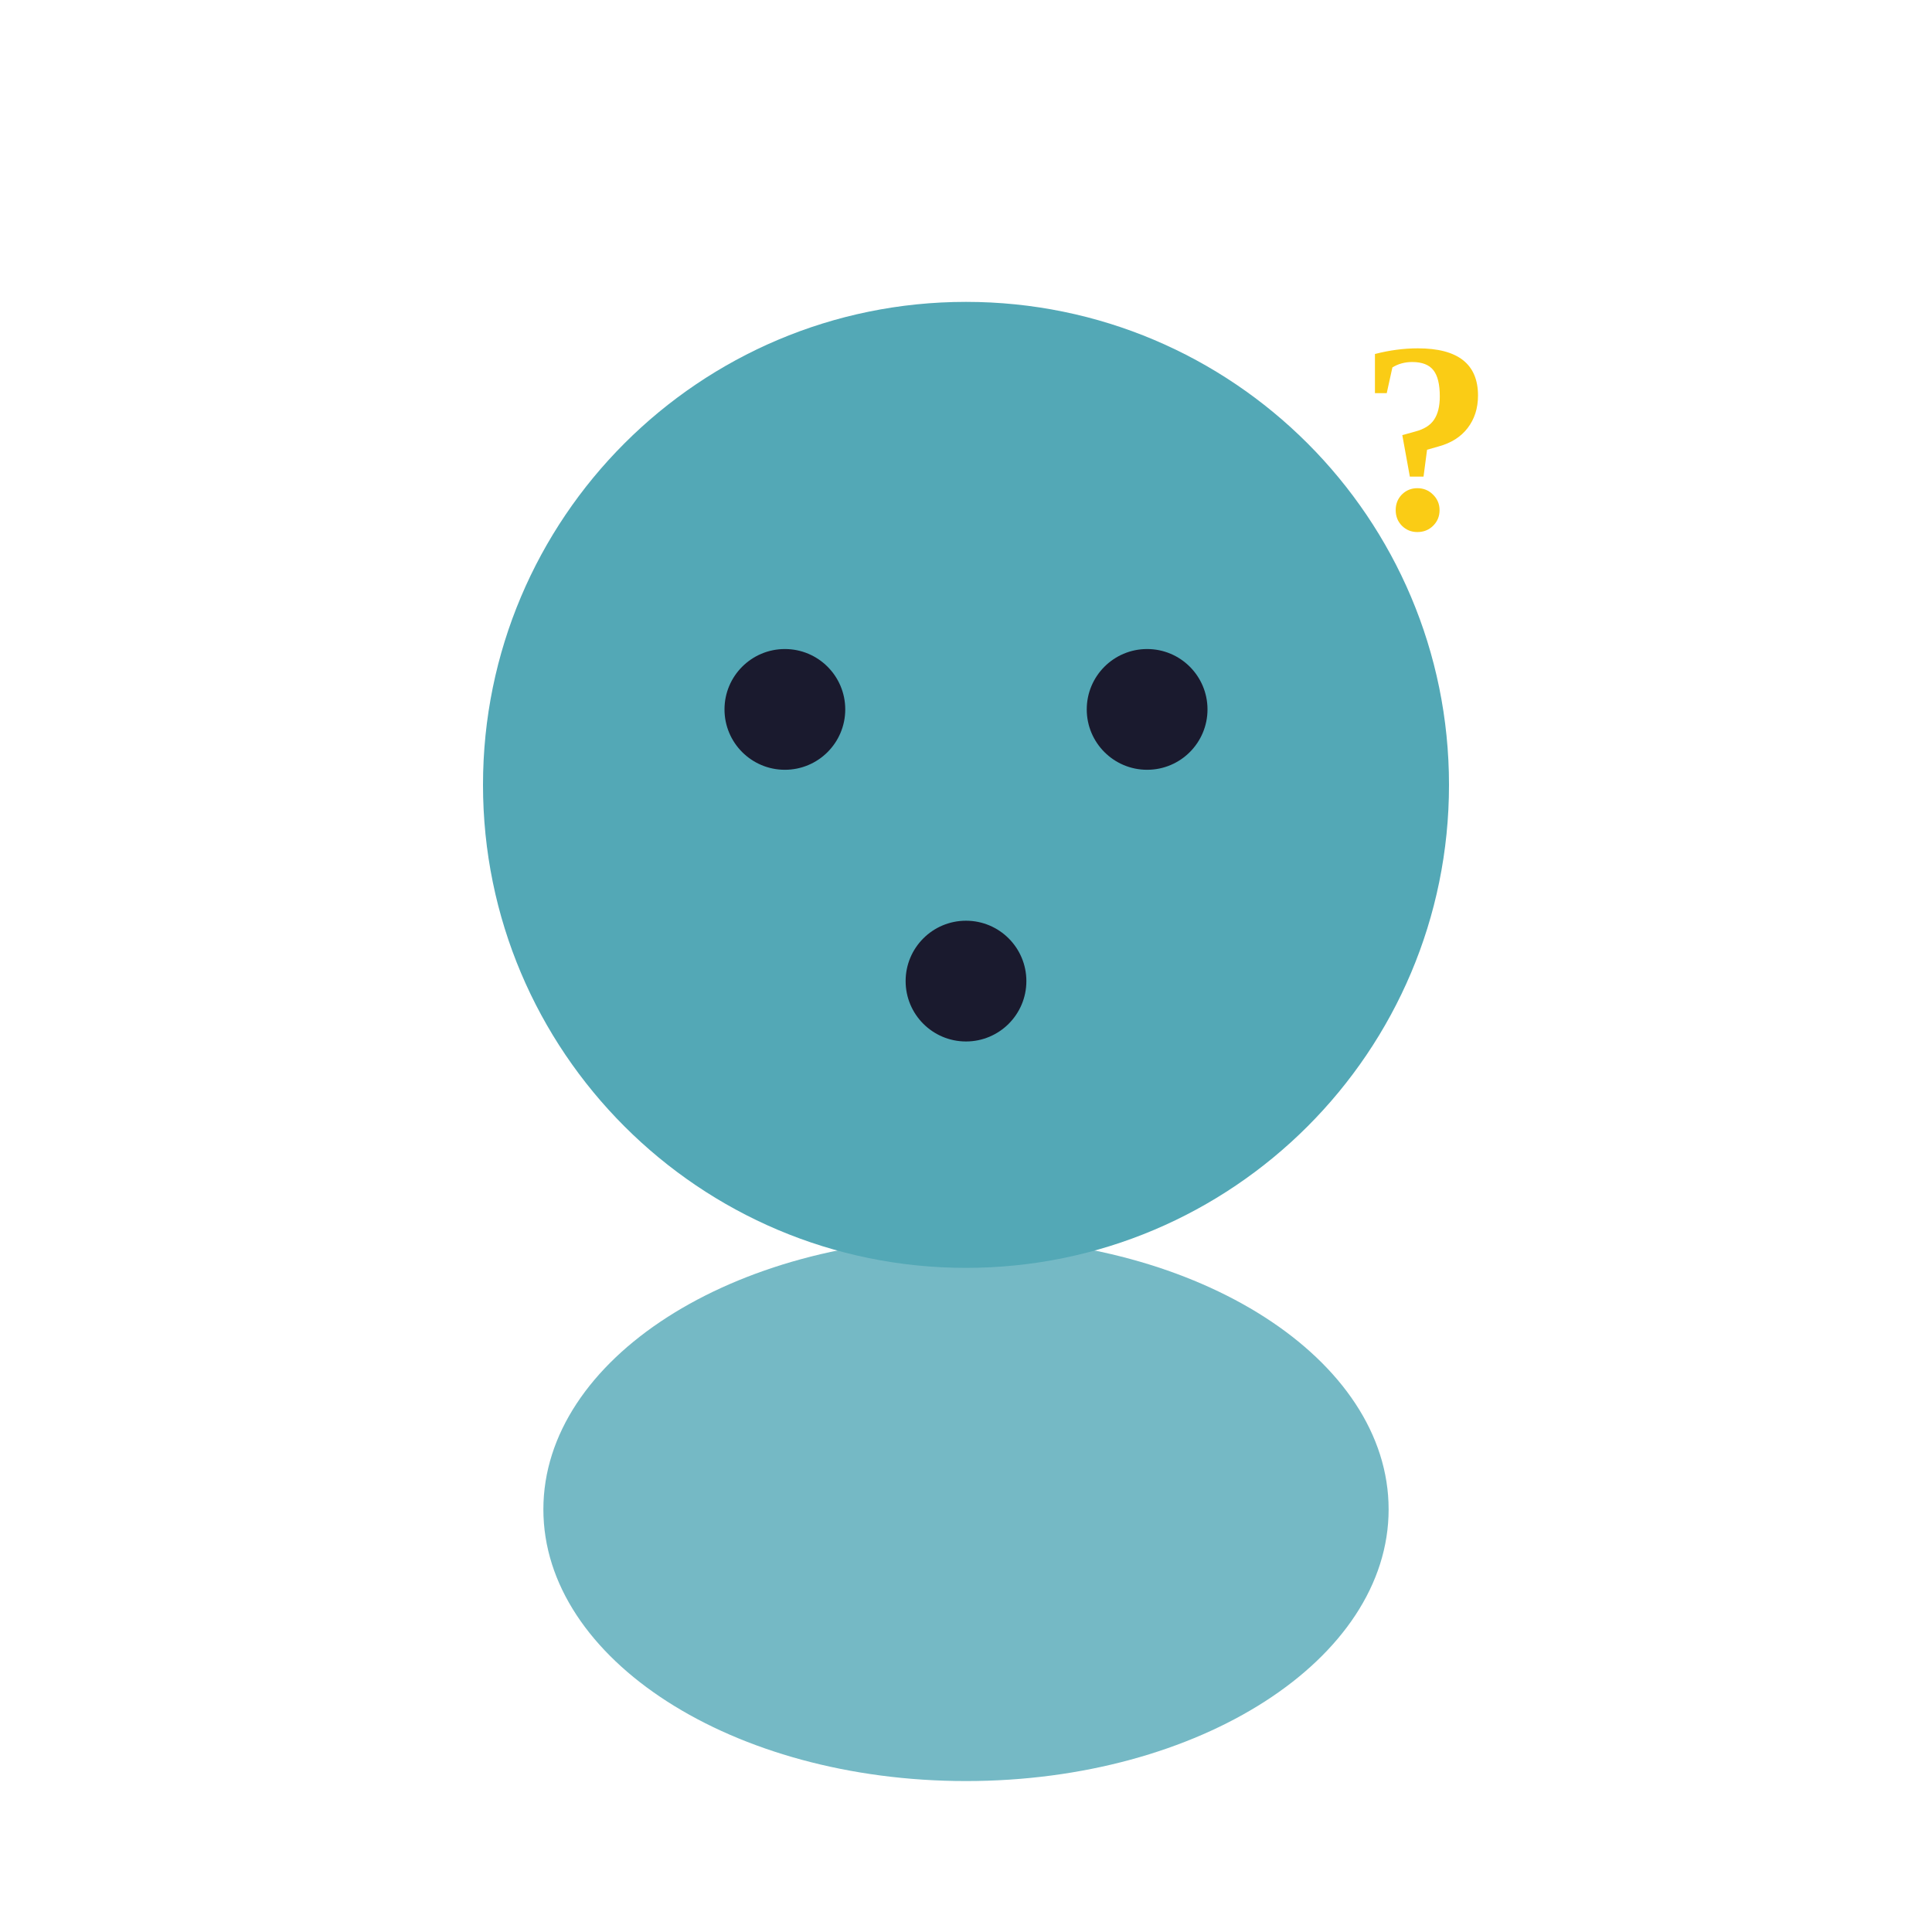
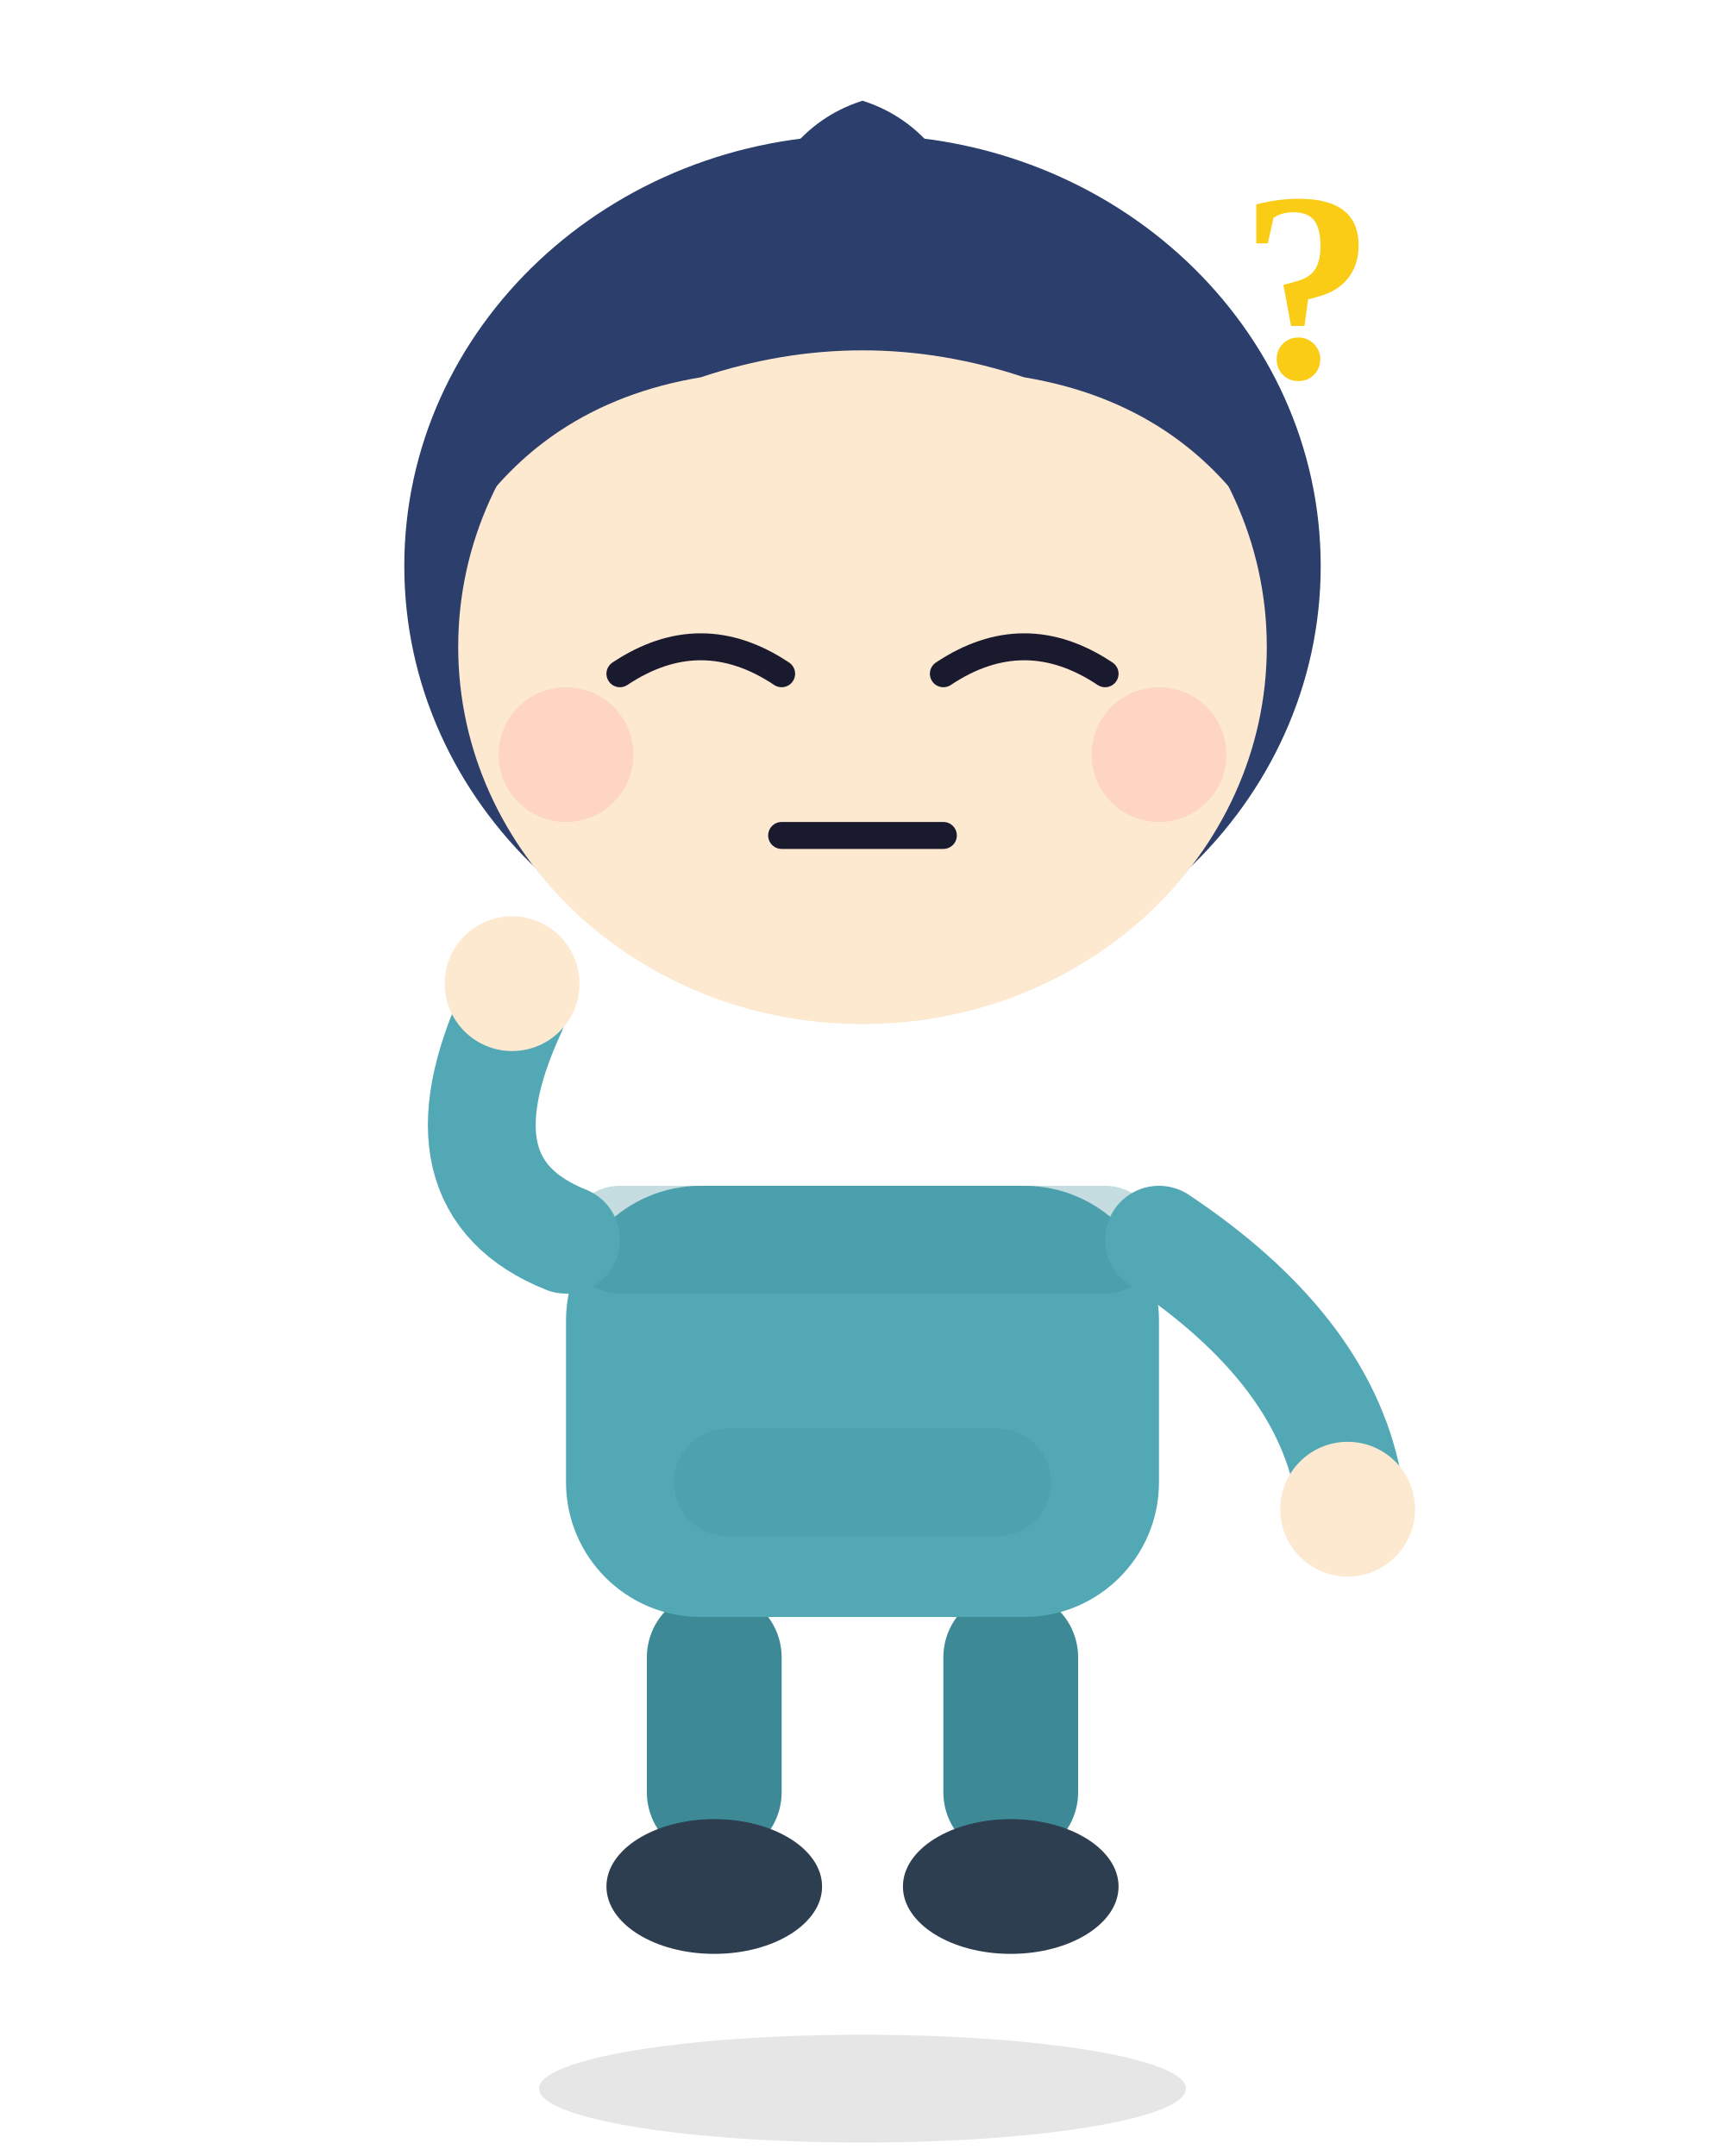
- <svg xmlns="http://www.w3.org/2000/svg" viewBox="0 0 128 128" width="128" height="128">
-   <rect width="128" height="128" fill="none" rx="8" />
-   <ellipse cx="64" cy="100" rx="28" ry="18" fill="#53a8b6" opacity="0.8" />
-   <circle cx="64" cy="52" r="32" fill="#53a8b6" />
-   <circle cx="52" cy="47" r="4" fill="#1a1a2e" />
-   <circle cx="76" cy="47" r="4" fill="#1a1a2e" />
-   <circle cx="64" cy="65" r="4" fill="#1a1a2e" />
-   <text x="90" y="35" font-size="18" fill="#facc15" font-weight="bold">?</text>
+ <svg xmlns="http://www.w3.org/2000/svg" viewBox="0 0 128 160" width="128" height="160">
+   <g transform="translate(0,0)">
+     <ellipse cx="64" cy="155" rx="24" ry="4" fill="#000" opacity="0.1" />
+     <g>
+       <rect x="48" y="118" width="10" height="20" rx="5" fill="#3d8a96" />
+       <ellipse cx="53" cy="140" rx="8" ry="5" fill="#2c3e50" />
+       <rect x="70" y="118" width="10" height="20" rx="5" fill="#3d8a96" />
+       <ellipse cx="75" cy="140" rx="8" ry="5" fill="#2c3e50" />
+     </g>
+     <g transform="rotate(0, 64, 100)">
+       <rect x="42" y="88" width="44" height="32" rx="10" fill="#53a8b6" />
+       <rect x="42" y="88" width="44" height="8" rx="4" fill="#3d8a96" opacity="0.3" />
+       <rect x="50" y="106" width="28" height="8" rx="4" fill="#3d8a96" opacity="0.2" />
+     </g>
+     <g>
+       <path d="M42 92 Q32 88 38 75" stroke="#53a8b6" stroke-width="8" fill="none" stroke-linecap="round" />
+       <circle cx="38" cy="73" r="5" fill="#fde8d0" />
+       <path d="M86 92 Q98 100 100 110" stroke="#53a8b6" stroke-width="8" fill="none" stroke-linecap="round" />
+       <circle cx="100" cy="112" r="5" fill="#fde8d0" />
+     </g>
+     <g transform="translate(0, 0)">
+       <ellipse cx="64" cy="42" rx="34" ry="32" fill="#2c3e6b" />
+       <ellipse cx="64" cy="48" rx="30" ry="28" fill="#fde8d0" />
+       <path d="M34 40 Q44 20 64 18 Q84 20 94 40 Q88 30 76 28 Q64 24 52 28 Q40 30 34 40Z" fill="#2c3e6b" />
+       <path d="M56 18 Q58 10 64 8 Q70 10 72 18" fill="#2c3e6b" stroke="#2c3e6b" stroke-width="1" />
+       <path d="M46 50 Q52 46 58 50" stroke="#1a1a2e" stroke-width="2" fill="none" stroke-linecap="round" />
+       <path d="M70 50 Q76 46 82 50" stroke="#1a1a2e" stroke-width="2" fill="none" stroke-linecap="round" />
+       <line x1="58" y1="62" x2="70" y2="62" stroke="#1a1a2e" stroke-width="2" stroke-linecap="round" />
+       <circle cx="42" cy="56" r="5" fill="#ff9999" opacity="0.25" />
+       <circle cx="86" cy="56" r="5" fill="#ff9999" opacity="0.25" />
+     </g>
+     <text x="92" y="28" font-size="20" fill="#facc15" font-weight="bold">?</text>
+   </g>
</svg>
